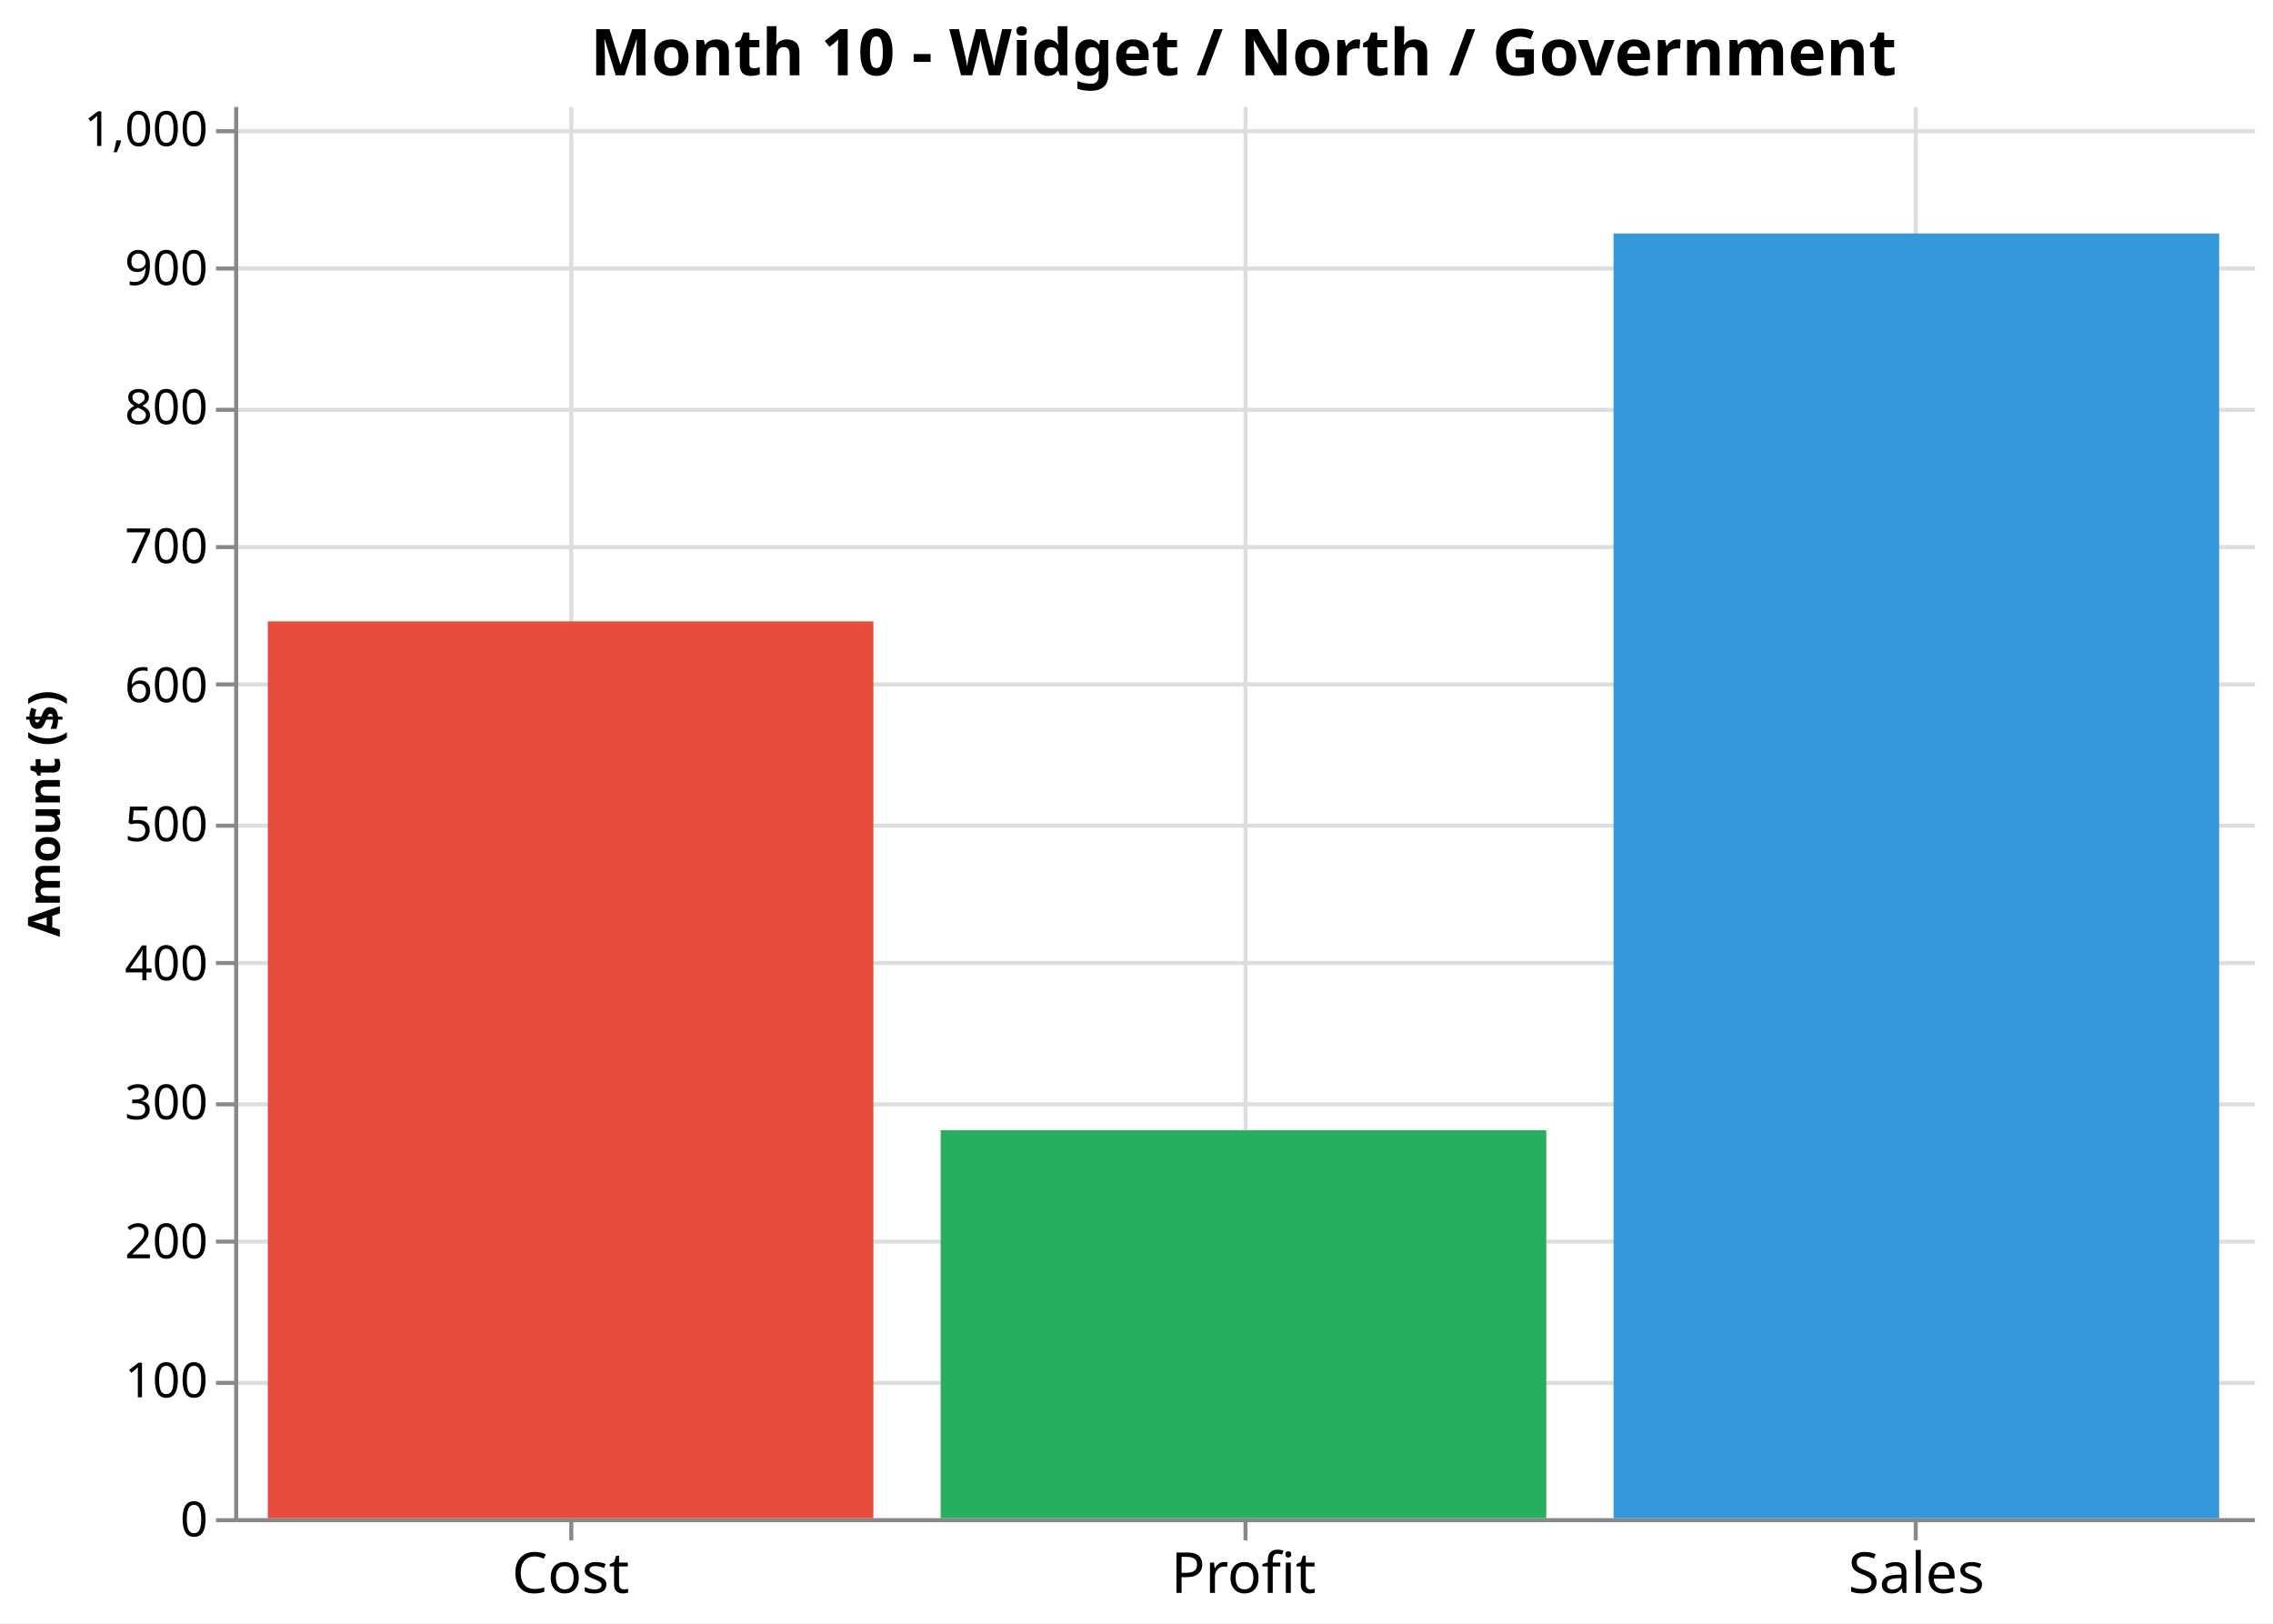
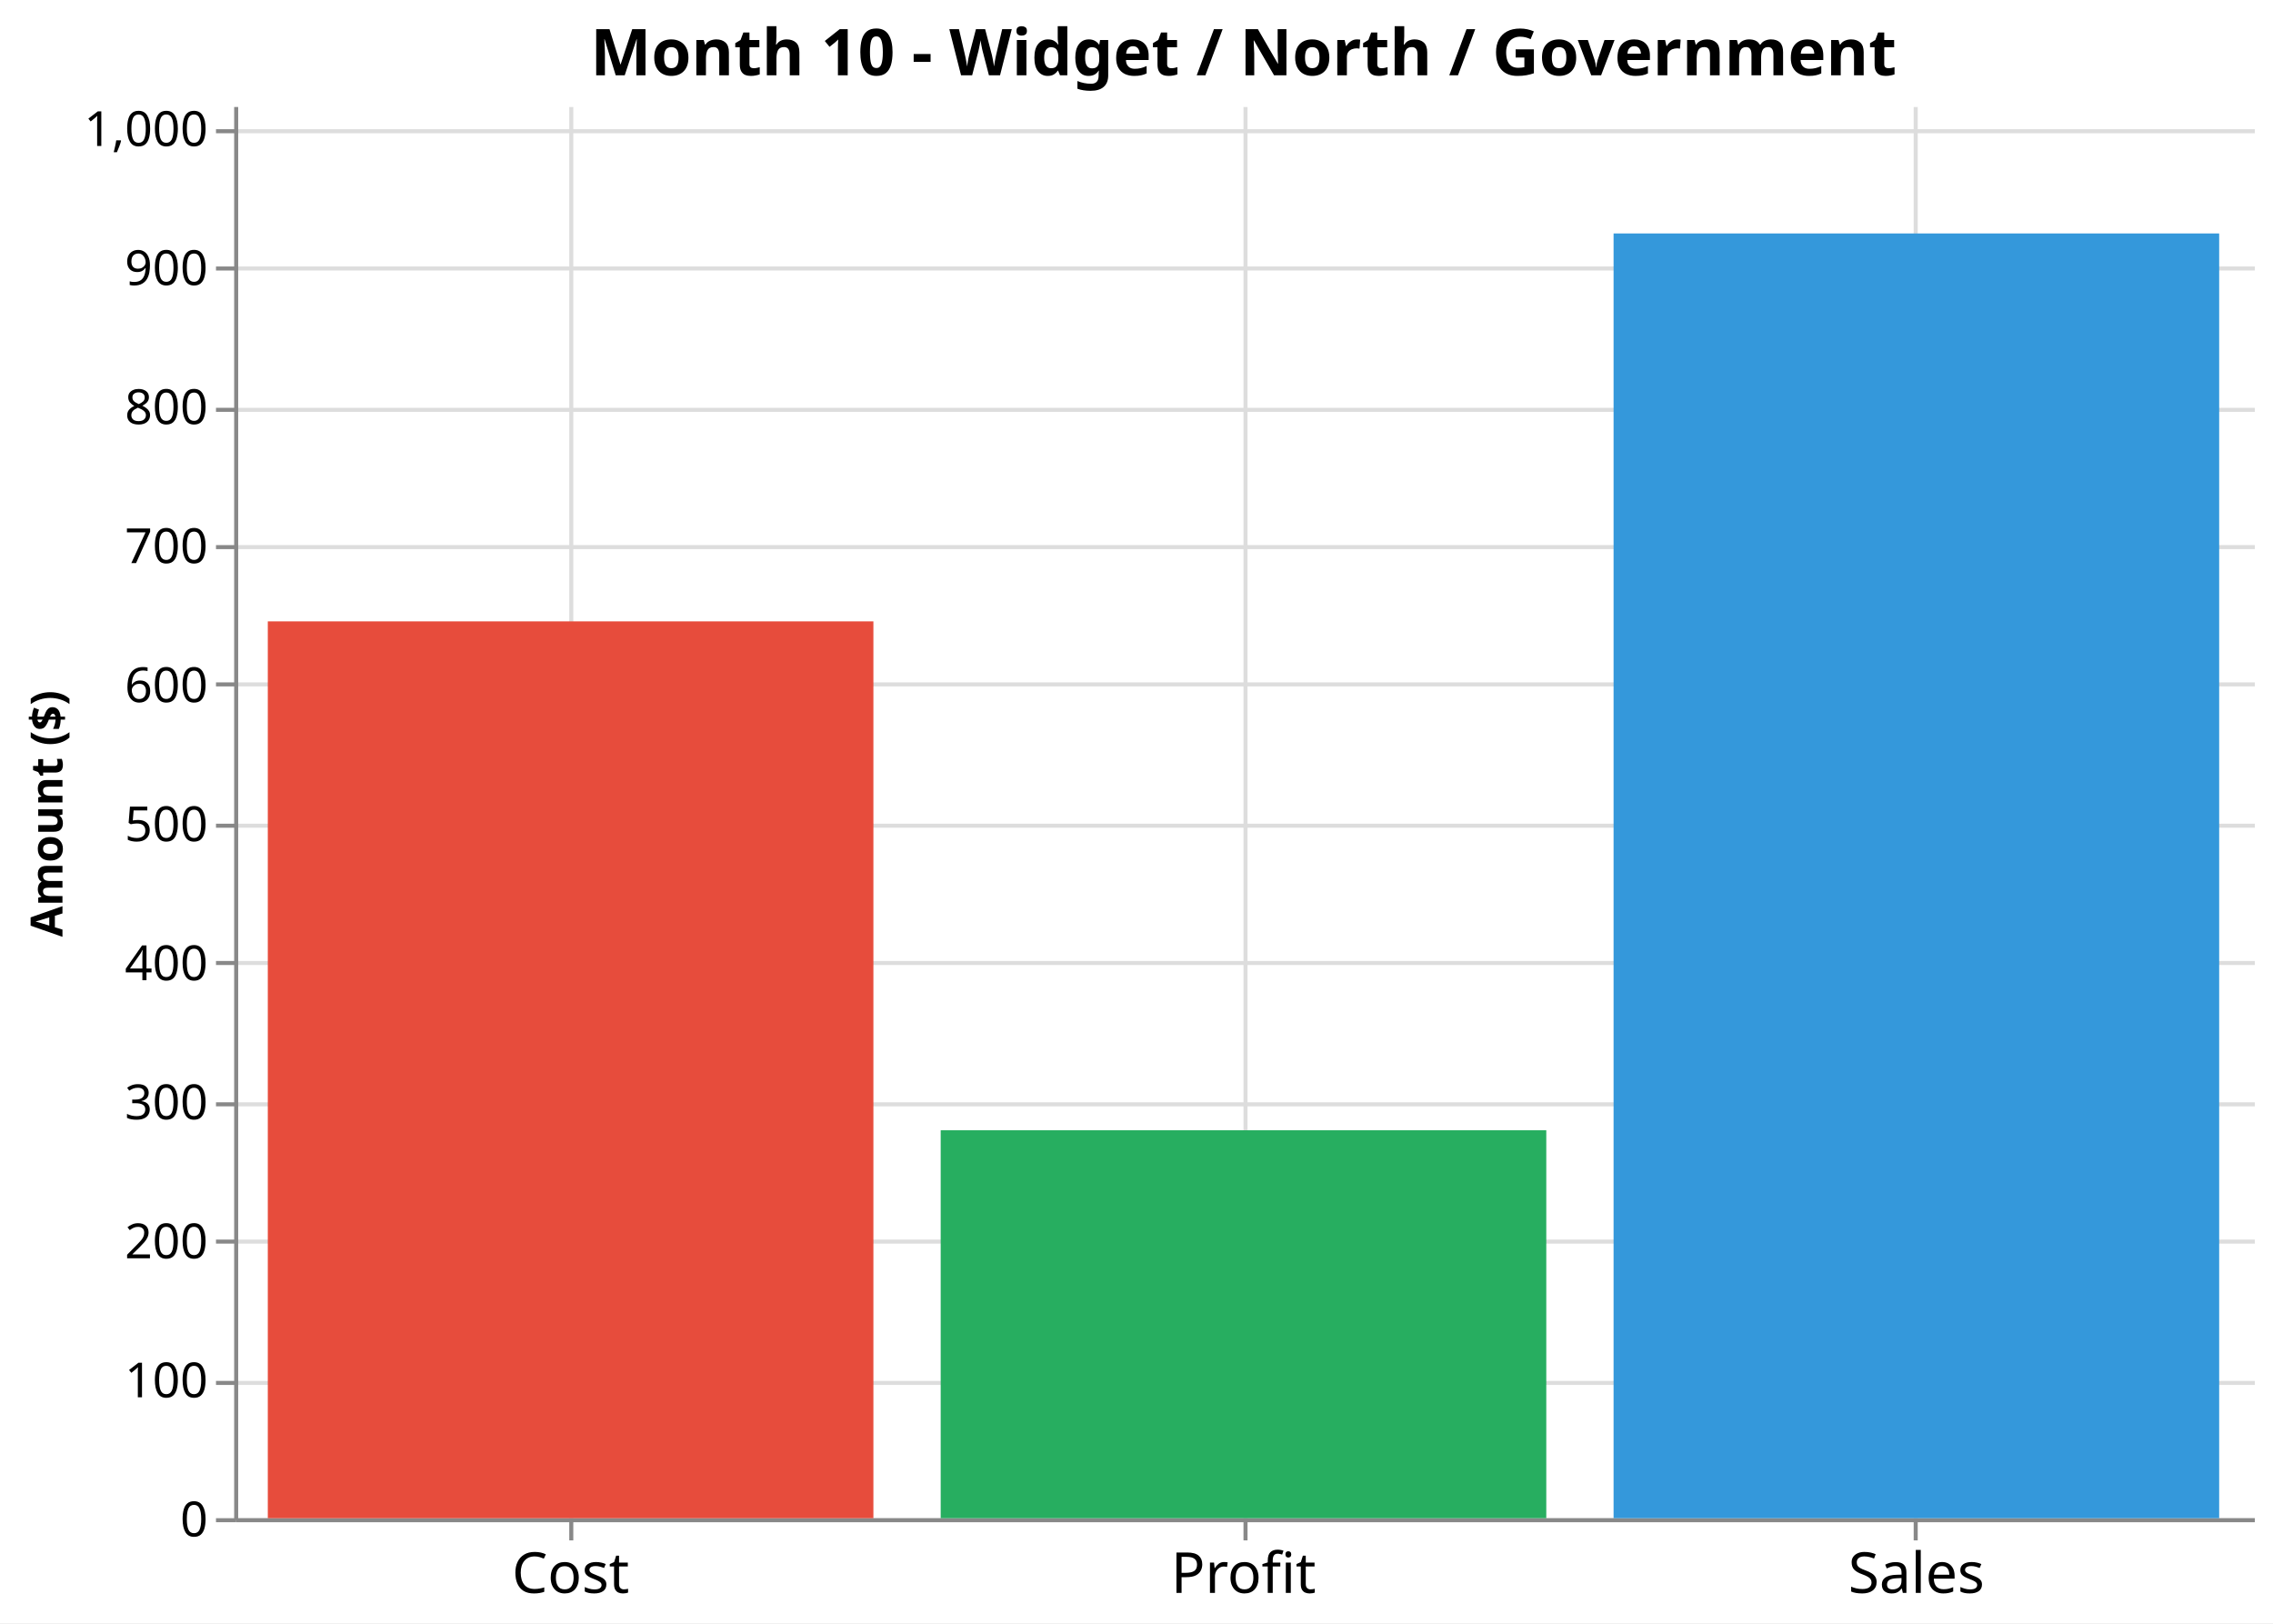
<svg xmlns="http://www.w3.org/2000/svg" version="1.1" class="marks" width="563" height="402" viewBox="0 0 563 402">
  <rect width="563" height="402" fill="white" />
  <g fill="none" stroke-miterlimit="10" transform="translate(58,26)">
    <g class="mark-group role-frame root" role="graphics-object" aria-roledescription="group mark container">
      <g transform="translate(0,0)">
        <path class="background" aria-hidden="true" d="M0,0h500v350h-500Z" />
        <g>
          <g class="mark-group role-axis" aria-hidden="true">
            <g transform="translate(0.5,350.5)">
              <path class="background" aria-hidden="true" d="M0,0h0v0h0Z" pointer-events="none" />
              <g>
                <g class="mark-rule role-axis-grid" pointer-events="none">
                  <line transform="translate(83,-350)" x2="0" y2="350" stroke="#ddd" stroke-width="1" opacity="1" />
                  <line transform="translate(250,-350)" x2="0" y2="350" stroke="#ddd" stroke-width="1" opacity="1" />
                  <line transform="translate(416,-350)" x2="0" y2="350" stroke="#ddd" stroke-width="1" opacity="1" />
                </g>
              </g>
              <path class="foreground" aria-hidden="true" d="" pointer-events="none" display="none" />
            </g>
          </g>
          <g class="mark-group role-axis" aria-hidden="true">
            <g transform="translate(0.5,0.5)">
              <path class="background" aria-hidden="true" d="M0,0h0v0h0Z" pointer-events="none" />
              <g>
                <g class="mark-rule role-axis-grid" pointer-events="none">
                  <line transform="translate(0,350)" x2="500" y2="0" stroke="#ddd" stroke-width="1" opacity="1" />
                  <line transform="translate(0,316)" x2="500" y2="0" stroke="#ddd" stroke-width="1" opacity="1" />
                  <line transform="translate(0,281)" x2="500" y2="0" stroke="#ddd" stroke-width="1" opacity="1" />
                  <line transform="translate(0,247)" x2="500" y2="0" stroke="#ddd" stroke-width="1" opacity="1" />
                  <line transform="translate(0,212)" x2="500" y2="0" stroke="#ddd" stroke-width="1" opacity="1" />
                  <line transform="translate(0,178)" x2="500" y2="0" stroke="#ddd" stroke-width="1" opacity="1" />
                  <line transform="translate(0,143)" x2="500" y2="0" stroke="#ddd" stroke-width="1" opacity="1" />
                  <line transform="translate(0,109)" x2="500" y2="0" stroke="#ddd" stroke-width="1" opacity="1" />
                  <line transform="translate(0,75)" x2="500" y2="0" stroke="#ddd" stroke-width="1" opacity="1" />
                  <line transform="translate(0,40)" x2="500" y2="0" stroke="#ddd" stroke-width="1" opacity="1" />
                  <line transform="translate(0,6)" x2="500" y2="0" stroke="#ddd" stroke-width="1" opacity="1" />
                </g>
              </g>
              <path class="foreground" aria-hidden="true" d="" pointer-events="none" display="none" />
            </g>
          </g>
          <g class="mark-group role-axis" role="graphics-symbol" aria-roledescription="axis" aria-label="X-axis for a discrete scale with 3 values: Cost, Profit, Sales">
            <g transform="translate(0.5,350.5)">
              <path class="background" aria-hidden="true" d="M0,0h0v0h0Z" pointer-events="none" />
              <g>
                <g class="mark-rule role-axis-tick" pointer-events="none">
                  <line transform="translate(83,0)" x2="0" y2="5" stroke="#888" stroke-width="1" opacity="1" />
                  <line transform="translate(250,0)" x2="0" y2="5" stroke="#888" stroke-width="1" opacity="1" />
                  <line transform="translate(416,0)" x2="0" y2="5" stroke="#888" stroke-width="1" opacity="1" />
                </g>
                <g class="mark-text role-axis-label" pointer-events="none">
                  <text text-anchor="middle" transform="translate(82.83333,18)" font-family="sans-serif" font-size="14px" fill="#000" opacity="1">Cost</text>
                  <text text-anchor="middle" transform="translate(249.5,18)" font-family="sans-serif" font-size="14px" fill="#000" opacity="1">Profit</text>
                  <text text-anchor="middle" transform="translate(416.1667,18)" font-family="sans-serif" font-size="14px" fill="#000" opacity="1">Sales</text>
                </g>
                <g class="mark-rule role-axis-domain" pointer-events="none">
                  <line transform="translate(0,0)" x2="500" y2="0" stroke="#888" stroke-width="1" opacity="1" />
                </g>
              </g>
              <path class="foreground" aria-hidden="true" d="" pointer-events="none" display="none" />
            </g>
          </g>
          <g class="mark-group role-axis" role="graphics-symbol" aria-roledescription="axis" aria-label="Y-axis titled 'Amount ($)' for a linear scale with values from 0 to 1,016">
            <g transform="translate(0.5,0.5)">
              <path class="background" aria-hidden="true" d="M0,0h0v0h0Z" pointer-events="none" />
              <g>
                <g class="mark-rule role-axis-tick" pointer-events="none">
                  <line transform="translate(0,350)" x2="-5" y2="0" stroke="#888" stroke-width="1" opacity="1" />
                  <line transform="translate(0,316)" x2="-5" y2="0" stroke="#888" stroke-width="1" opacity="1" />
                  <line transform="translate(0,281)" x2="-5" y2="0" stroke="#888" stroke-width="1" opacity="1" />
                  <line transform="translate(0,247)" x2="-5" y2="0" stroke="#888" stroke-width="1" opacity="1" />
                  <line transform="translate(0,212)" x2="-5" y2="0" stroke="#888" stroke-width="1" opacity="1" />
                  <line transform="translate(0,178)" x2="-5" y2="0" stroke="#888" stroke-width="1" opacity="1" />
                  <line transform="translate(0,143)" x2="-5" y2="0" stroke="#888" stroke-width="1" opacity="1" />
                  <line transform="translate(0,109)" x2="-5" y2="0" stroke="#888" stroke-width="1" opacity="1" />
                  <line transform="translate(0,75)" x2="-5" y2="0" stroke="#888" stroke-width="1" opacity="1" />
                  <line transform="translate(0,40)" x2="-5" y2="0" stroke="#888" stroke-width="1" opacity="1" />
                  <line transform="translate(0,6)" x2="-5" y2="0" stroke="#888" stroke-width="1" opacity="1" />
                </g>
                <g class="mark-text role-axis-label" pointer-events="none">
                  <text text-anchor="end" transform="translate(-7,354)" font-family="sans-serif" font-size="12px" fill="#000" opacity="1">0</text>
                  <text text-anchor="end" transform="translate(-7,319.5647)" font-family="sans-serif" font-size="12px" fill="#000" opacity="1">100</text>
                  <text text-anchor="end" transform="translate(-7,285.1295)" font-family="sans-serif" font-size="12px" fill="#000" opacity="1">200</text>
                  <text text-anchor="end" transform="translate(-7,250.6942)" font-family="sans-serif" font-size="12px" fill="#000" opacity="1">300</text>
                  <text text-anchor="end" transform="translate(-7,216.259)" font-family="sans-serif" font-size="12px" fill="#000" opacity="1">400</text>
                  <text text-anchor="end" transform="translate(-7,181.8237)" font-family="sans-serif" font-size="12px" fill="#000" opacity="1">500</text>
                  <text text-anchor="end" transform="translate(-7,147.3884)" font-family="sans-serif" font-size="12px" fill="#000" opacity="1">600</text>
                  <text text-anchor="end" transform="translate(-7,112.9532)" font-family="sans-serif" font-size="12px" fill="#000" opacity="1">700</text>
                  <text text-anchor="end" transform="translate(-7,78.51791)" font-family="sans-serif" font-size="12px" fill="#000" opacity="1">800</text>
                  <text text-anchor="end" transform="translate(-7,44.08264)" font-family="sans-serif" font-size="12px" fill="#000" opacity="1">900</text>
                  <text text-anchor="end" transform="translate(-7,9.647383)" font-family="sans-serif" font-size="12px" fill="#000" opacity="1">1,000</text>
                </g>
                <g class="mark-rule role-axis-domain" pointer-events="none">
                  <line transform="translate(0,350)" x2="0" y2="-350" stroke="#888" stroke-width="1" opacity="1" />
                </g>
                <g class="mark-text role-axis-title" pointer-events="none">
-                   <text text-anchor="middle" transform="translate(-41.66895,175) rotate(-90) translate(0,-2)" font-family="sans-serif" font-size="11px" font-weight="bold" fill="#000" opacity="1">Amount ($)</text>
+                   <text text-anchor="middle" transform="translate(-41.0293,175) rotate(-90) translate(0,-2)" font-family="sans-serif" font-size="11px" font-weight="bold" fill="#000" opacity="1">Amount ($)</text>
                </g>
              </g>
              <path class="foreground" aria-hidden="true" d="" pointer-events="none" display="none" />
            </g>
          </g>
          <g class="mark-rect role-mark marks" role="graphics-object" aria-roledescription="rect mark container">
            <path aria-label="Metric: Cost; Amount: 645; Color: #e74c3c" role="graphics-symbol" aria-roledescription="bar" d="M8.333,127.893h150v222.107h-150Z" fill="#e74c3c" />
            <path aria-label="Metric: Profit; Amount: 279; Color: #27ae60" role="graphics-symbol" aria-roledescription="bar" d="M175,253.926h150v96.074h-150Z" fill="#27ae60" />
            <path aria-label="Metric: Sales; Amount: 924; Color: #3498db" role="graphics-symbol" aria-roledescription="bar" d="M341.667,31.818h150v318.182h-150Z" fill="#3498db" />
          </g>
          <g class="mark-group role-title">
            <g transform="translate(250,-20.35262)">
              <path class="background" aria-hidden="true" d="M0,0h0v0h0Z" pointer-events="none" />
              <g>
                <g class="mark-text role-title-text" role="graphics-symbol" aria-roledescription="title" aria-label="Title text 'Month 10 - Widget / North / Government'" pointer-events="none">
                  <text text-anchor="middle" transform="translate(0,13)" font-family="sans-serif" font-size="16px" font-weight="bold" fill="#000" opacity="1">Month 10 - Widget / North / Government</text>
                </g>
              </g>
              <path class="foreground" aria-hidden="true" d="" pointer-events="none" display="none" />
            </g>
          </g>
        </g>
        <path class="foreground" aria-hidden="true" d="" display="none" />
      </g>
    </g>
  </g>
</svg>
